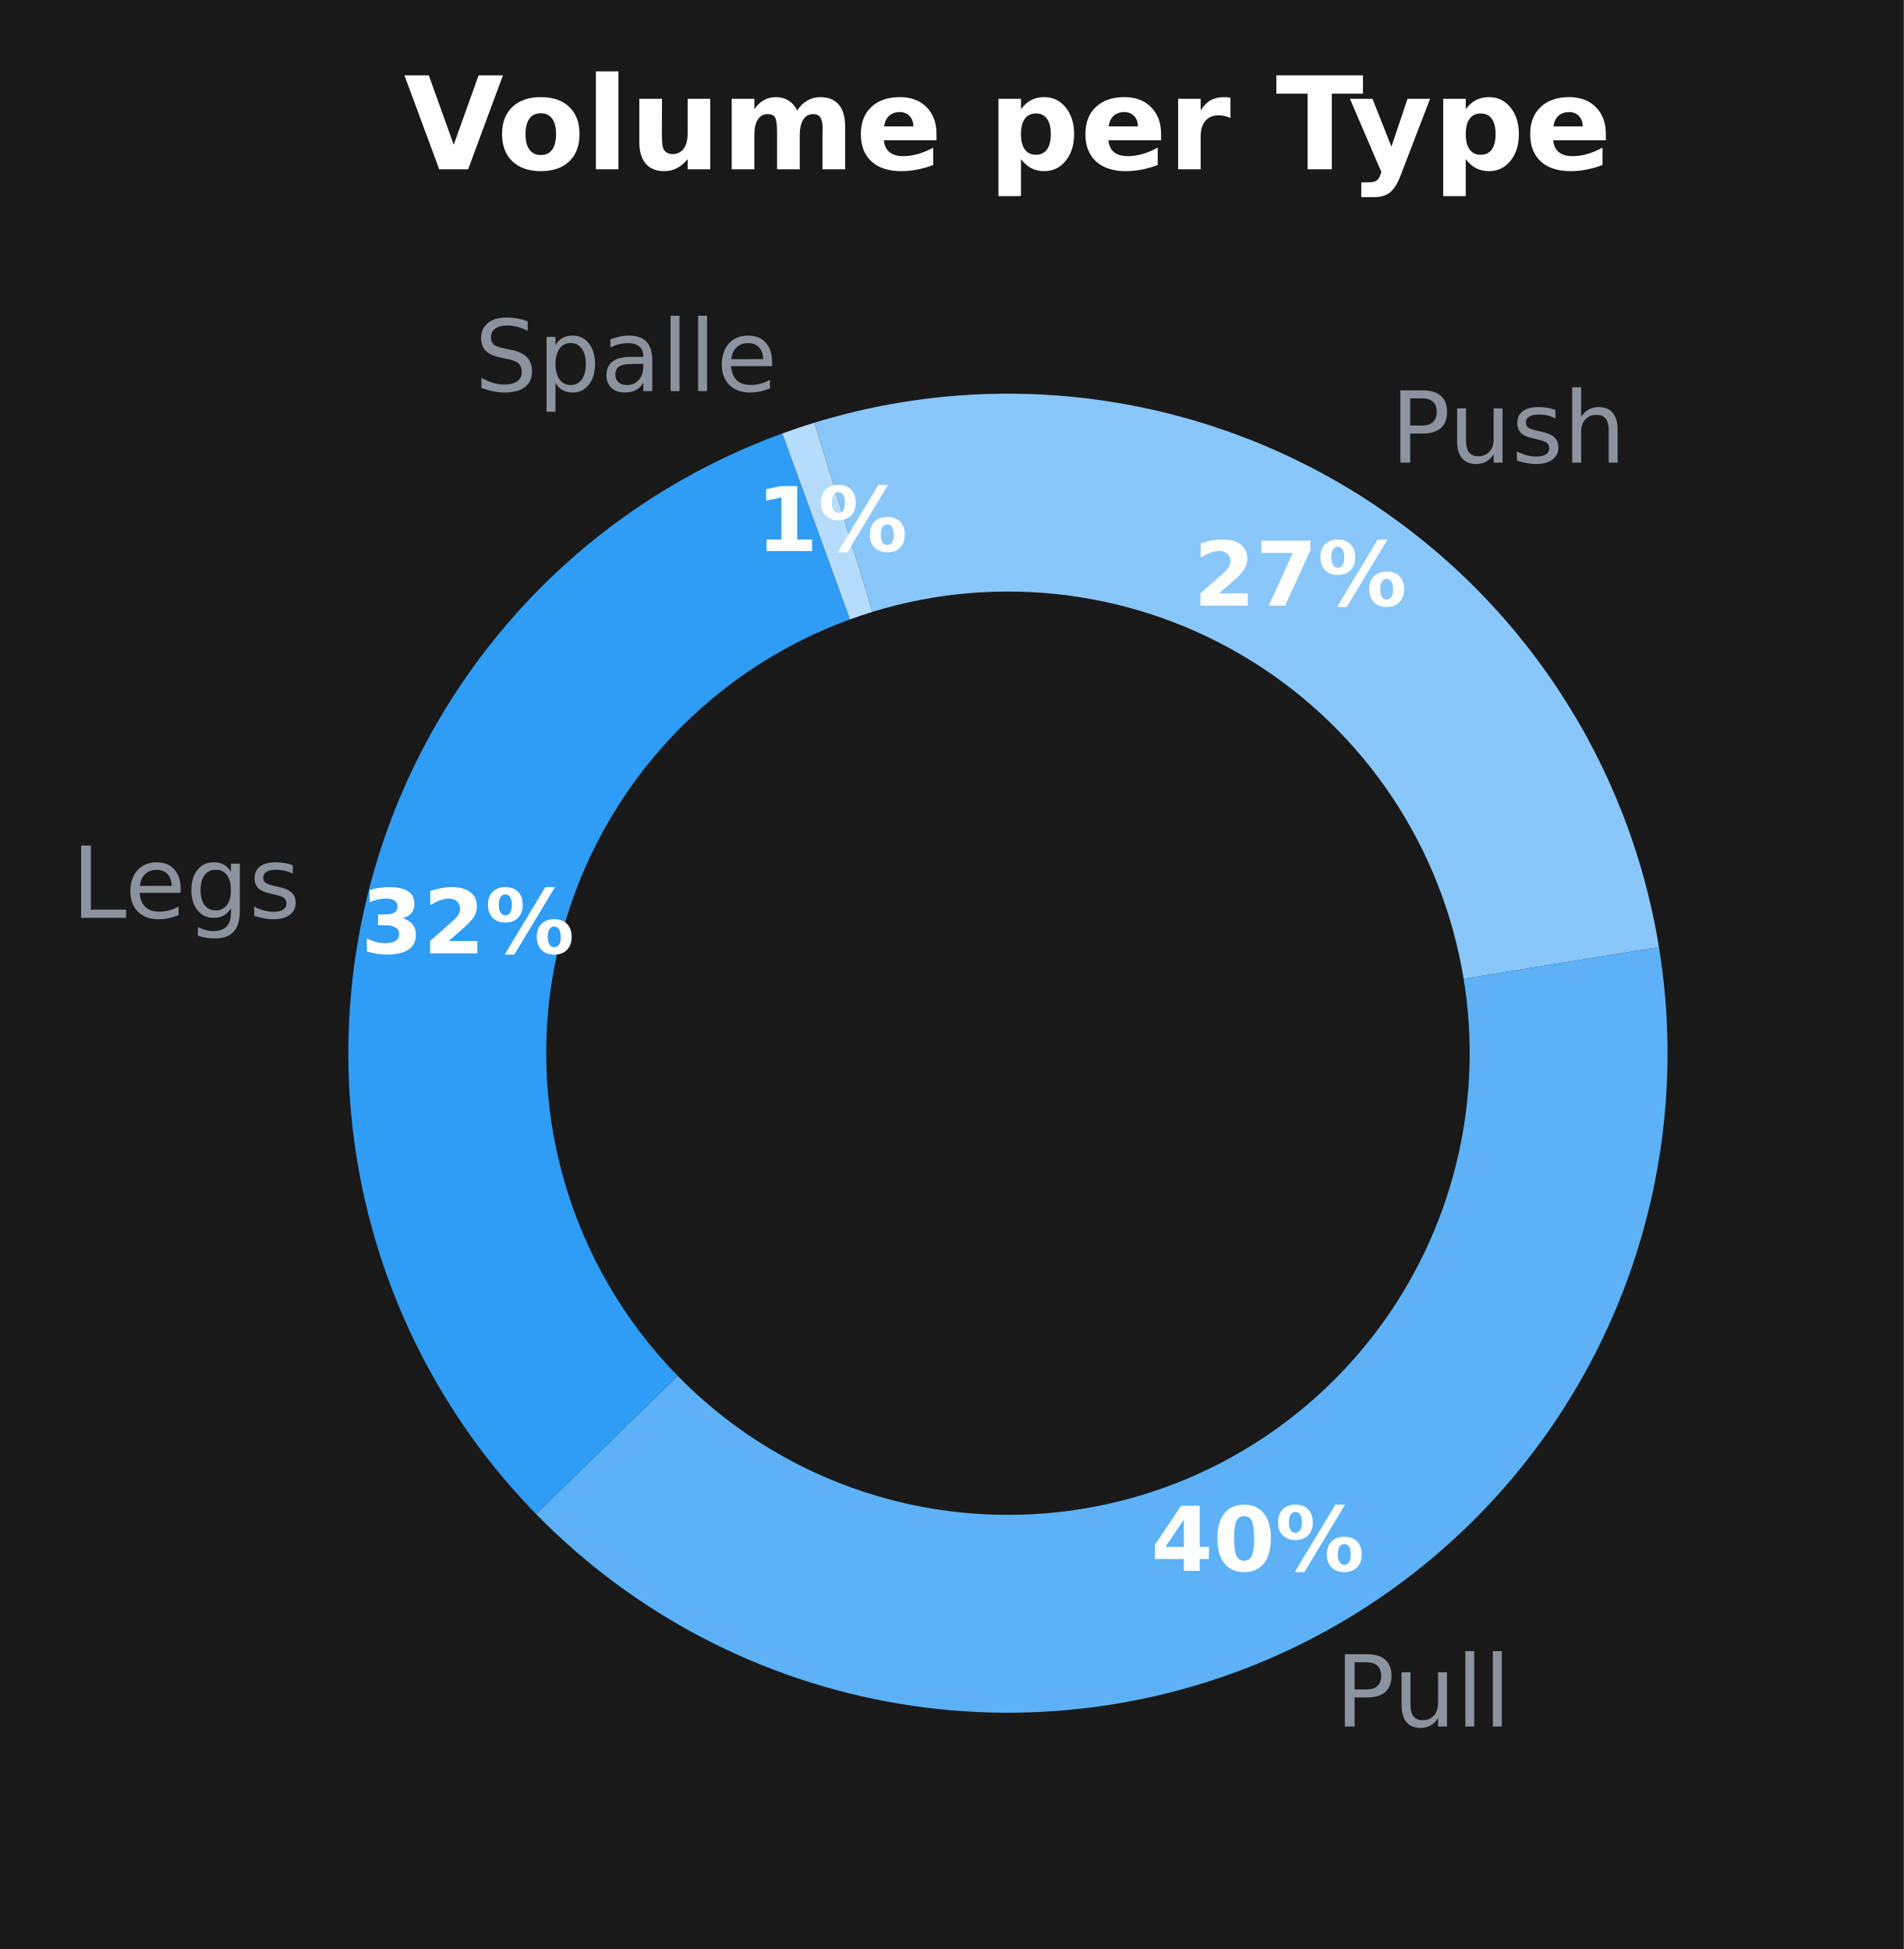
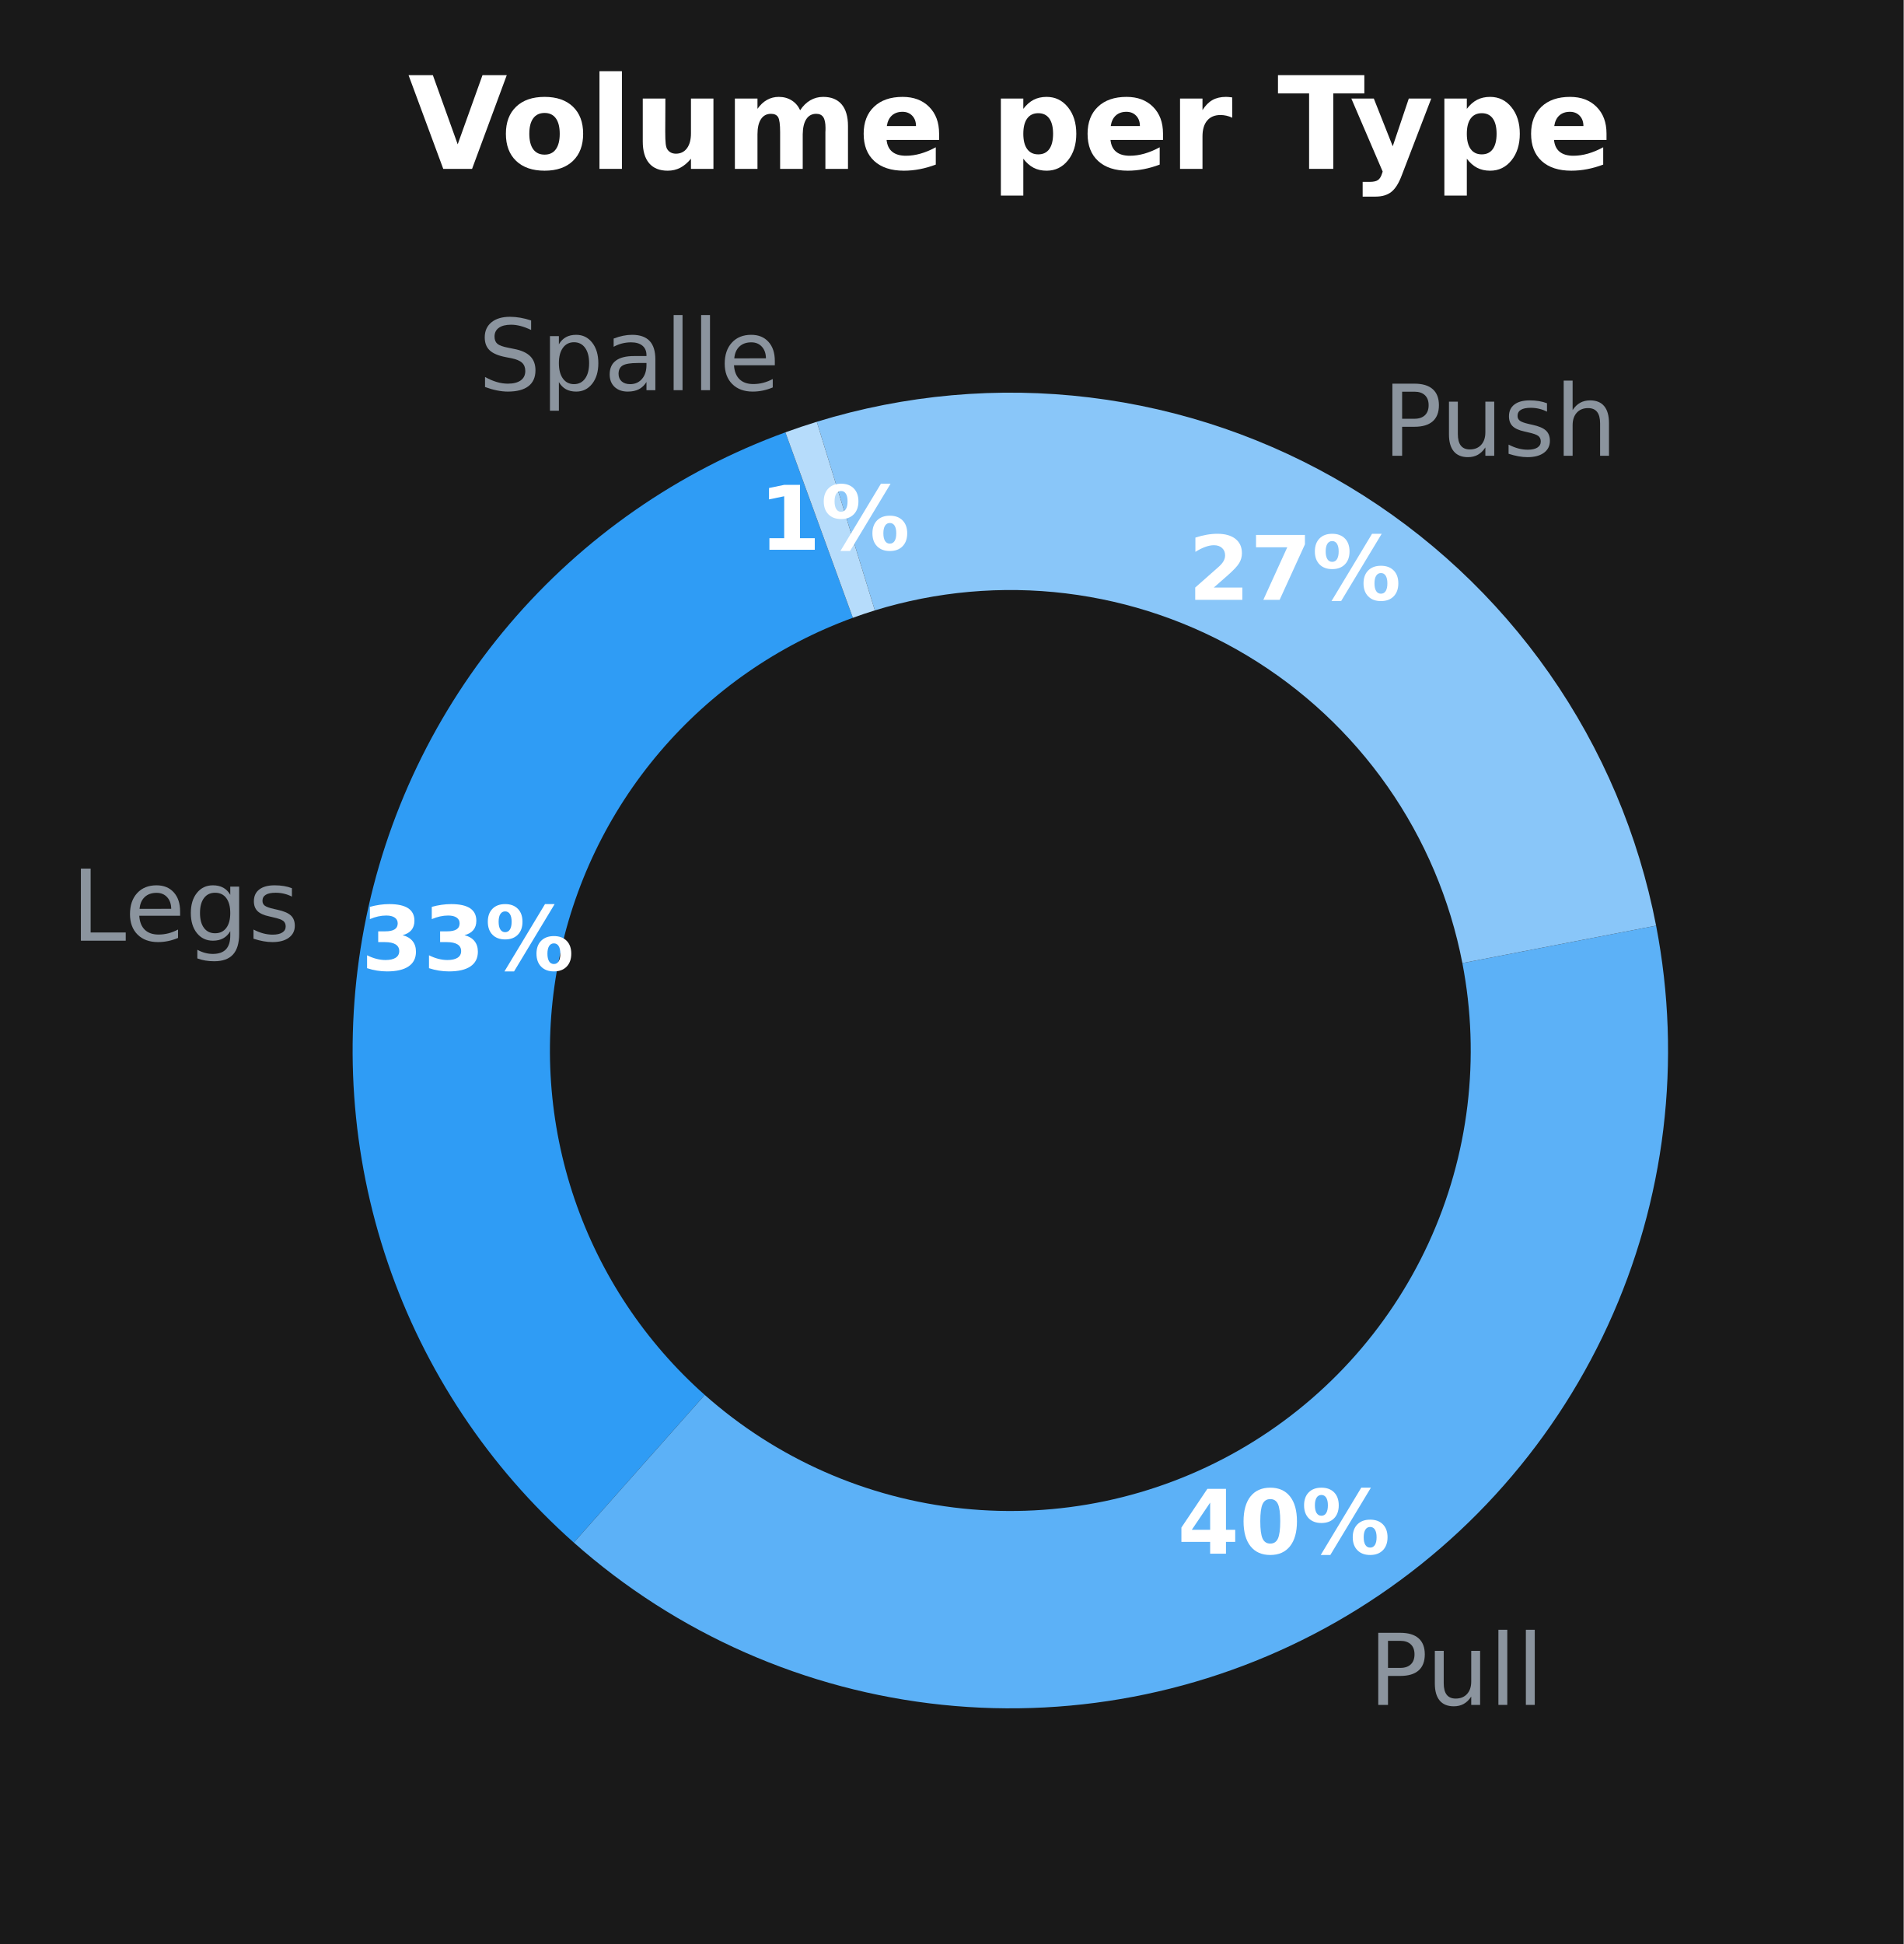
- <svg xmlns="http://www.w3.org/2000/svg" xmlns:xlink="http://www.w3.org/1999/xlink" width="192.021pt" height="196.598pt" viewBox="0 0 192.021 196.598" version="1.1">
+ <svg xmlns="http://www.w3.org/2000/svg" xmlns:xlink="http://www.w3.org/1999/xlink" width="192.554pt" height="196.598pt" viewBox="0 0 192.554 196.598" version="1.1">
  <defs>
    <style type="text/css">*{stroke-linejoin: round; stroke-linecap: butt}</style>
  </defs>
  <g id="figure_1">
    <g id="patch_1">
-       <path d="M 0 196.598  L 192.021 196.598  L 192.021 0  L 0 0  z " style="fill: #191919" />
+       <path d="M 0 196.598  L 192.554 196.598  L 192.554 0  L 0 0  z " style="fill: #191919" />
    </g>
    <g id="axes_1">
      <g id="patch_2">
-         <path d="M 78.907 43.722  C 68.457 47.525 59.126 53.889 51.77 62.228  C 44.414 70.568 39.264 80.62 36.794 91.463  C 34.325 102.305 34.613 113.596 37.632 124.299  C 40.65 135.002 46.305 144.779 54.077 152.732  L 68.352 138.784  C 62.912 133.216 58.954 126.373 56.84 118.881  C 54.727 111.389 54.526 103.485 56.254 95.895  C 57.983 88.305 61.588 81.269 66.737 75.431  C 71.887 69.594 78.418 65.139 85.733 62.477  z " style="fill: #2f9cf5" />
+         <path d="M 79.44 43.722  C 68.614 47.663 58.994 54.349 51.528 63.123  C 44.061 71.898 39 82.463 36.843 93.78  C 34.686 105.098 35.505 116.784 39.22 127.69  C 42.935 138.596 49.42 148.352 58.038 155.999  L 71.285 141.071  C 65.252 135.718 60.713 128.889 58.112 121.254  C 55.512 113.62 54.938 105.44 56.448 97.518  C 57.958 89.595 61.501 82.2 66.728 76.058  C 71.954 69.916 78.688 65.235 86.266 62.477  z " style="fill: #2f9cf5" />
      </g>
      <g id="patch_3">
-         <path d="M 54.077 152.732  C 63.959 162.846 76.812 169.55 90.76 171.867  C 104.708 174.184 119.039 171.994 131.659 165.619  C 144.28 159.243 154.545 149.007 160.956 136.405  C 167.368 123.803 169.598 109.479 167.321 95.524  L 147.623 98.738  C 149.217 108.506 147.656 118.533 143.168 127.355  C 138.68 136.176 131.494 143.342 122.66 147.805  C 113.825 152.268 103.794 153.8 94.03 152.178  C 84.266 150.556 75.269 145.863 68.352 138.784  z " style="fill: #5cb1f7" />
+         <path d="M 58.038 155.999  C 68.435 165.226 81.468 170.965 95.294 172.407  C 109.12 173.849 123.056 170.922 135.134 164.039  C 147.211 157.156 156.833 146.658 162.64 134.028  C 168.447 121.398 170.151 107.26 167.513 93.612  L 147.917 97.4  C 149.764 106.954 148.571 116.85 144.506 125.691  C 140.441 134.532 133.706 141.881 125.252 146.699  C 116.797 151.517 107.042 153.566 97.364 152.556  C 87.686 151.547 78.563 147.529 71.285 141.071  z " style="fill: #5cb1f7" />
      </g>
      <g id="patch_4">
-         <path d="M 167.321 95.524  C 165.791 86.149 162.271 77.21 156.998 69.309  C 151.726 61.408 144.822 54.727 136.752 49.717  C 128.682 44.707 119.632 41.483 110.213 40.262  C 100.793 39.041 91.22 39.851 82.139 42.639  L 87.996 61.718  C 94.352 59.767 101.053 59.2 107.647 60.055  C 114.241 60.909 120.576 63.166 126.225 66.674  C 131.874 70.181 136.706 74.857 140.397 80.388  C 144.088 85.918 146.552 92.176 147.623 98.738  z " style="fill: #89c6f9" />
+         <path d="M 167.513 93.612  C 165.741 84.442 162.057 75.747 156.702 68.095  C 151.347 60.443 144.44 54.003 136.432 49.197  C 128.425 44.39 119.493 41.323 110.222 40.196  C 100.95 39.069 91.545 39.907 82.618 42.655  L 88.491 61.73  C 94.74 59.806 101.324 59.22 107.814 60.009  C 114.304 60.798 120.555 62.944 126.161 66.309  C 131.767 69.674 136.601 74.181 140.35 79.538  C 144.098 84.894 146.677 90.981 147.917 97.4  z " style="fill: #89c6f9" />
      </g>
      <g id="patch_5">
-         <path d="M 82.139 42.639  C 81.596 42.805 81.055 42.979 80.516 43.16  C 79.978 43.34 79.441 43.528 78.907 43.722  L 85.733 62.477  C 86.107 62.341 86.483 62.21 86.86 62.083  C 87.237 61.957 87.616 61.835 87.996 61.718  z " style="fill: #b6dcfb" />
+         <path d="M 82.618 42.655  C 82.084 42.82 81.552 42.991 81.023 43.169  C 80.493 43.346 79.965 43.531 79.44 43.722  L 86.266 62.477  C 86.634 62.343 87.003 62.214 87.374 62.089  C 87.745 61.965 88.117 61.845 88.491 61.73  z " style="fill: #b6dcfb" />
      </g>
      <g id="matplotlib.axis_1" />
      <g id="matplotlib.axis_2" />
      <g id="text_1">
-         <g style="fill: #8b949e" transform="translate(7.2 92.58291) scale(0.1 -0.1)">
+         <g style="fill: #8b949e" transform="translate(7.2 95.1324) scale(0.1 -0.1)">
          <defs>
            <path id="DejaVuSans-2f" d="M 628 4666  L 1259 4666  L 1259 531  L 3531 531  L 3531 0  L 628 0  L 628 4666  z " transform="scale(0.015625)" />
            <path id="DejaVuSans-48" d="M 3597 1894  L 3597 1613  L 953 1613  Q 991 1019 1311 708  Q 1631 397 2203 397  Q 2534 397 2845 478  Q 3156 559 3463 722  L 3463 178  Q 3153 47 2828 -22  Q 2503 -91 2169 -91  Q 1331 -91 842 396  Q 353 884 353 1716  Q 353 2575 817 3079  Q 1281 3584 2069 3584  Q 2775 3584 3186 3129  Q 3597 2675 3597 1894  z M 3022 2063  Q 3016 2534 2758 2815  Q 2500 3097 2075 3097  Q 1594 3097 1305 2825  Q 1016 2553 972 2059  L 3022 2063  z " transform="scale(0.015625)" />
            <path id="DejaVuSans-4a" d="M 2906 1791  Q 2906 2416 2648 2759  Q 2391 3103 1925 3103  Q 1463 3103 1205 2759  Q 947 2416 947 1791  Q 947 1169 1205 825  Q 1463 481 1925 481  Q 2391 481 2648 825  Q 2906 1169 2906 1791  z M 3481 434  Q 3481 -459 3084 -895  Q 2688 -1331 1869 -1331  Q 1566 -1331 1297 -1286  Q 1028 -1241 775 -1147  L 775 -588  Q 1028 -725 1275 -790  Q 1522 -856 1778 -856  Q 2344 -856 2625 -561  Q 2906 -266 2906 331  L 2906 616  Q 2728 306 2450 153  Q 2172 0 1784 0  Q 1141 0 747 490  Q 353 981 353 1791  Q 353 2603 747 3093  Q 1141 3584 1784 3584  Q 2172 3584 2450 3431  Q 2728 3278 2906 2969  L 2906 3500  L 3481 3500  L 3481 434  z " transform="scale(0.015625)" />
            <path id="DejaVuSans-56" d="M 2834 3397  L 2834 2853  Q 2591 2978 2328 3040  Q 2066 3103 1784 3103  Q 1356 3103 1142 2972  Q 928 2841 928 2578  Q 928 2378 1081 2264  Q 1234 2150 1697 2047  L 1894 2003  Q 2506 1872 2764 1633  Q 3022 1394 3022 966  Q 3022 478 2636 193  Q 2250 -91 1575 -91  Q 1294 -91 989 -36  Q 684 19 347 128  L 347 722  Q 666 556 975 473  Q 1284 391 1588 391  Q 1994 391 2212 530  Q 2431 669 2431 922  Q 2431 1156 2273 1281  Q 2116 1406 1581 1522  L 1381 1569  Q 847 1681 609 1914  Q 372 2147 372 2553  Q 372 3047 722 3315  Q 1072 3584 1716 3584  Q 2034 3584 2315 3537  Q 2597 3491 2834 3397  z " transform="scale(0.015625)" />
          </defs>
          <use xlink:href="#DejaVuSans-2f" />
          <use xlink:href="#DejaVuSans-48" transform="translate(53.96875 0)" />
          <use xlink:href="#DejaVuSans-4a" transform="translate(115.5 0)" />
          <use xlink:href="#DejaVuSans-56" transform="translate(178.9844 0)" />
        </g>
      </g>
      <g id="text_2">
-         <g style="fill: #8b949e" transform="translate(134.6589 174.155) scale(0.1 -0.1)">
+         <g style="fill: #8b949e" transform="translate(138.4275 172.4173) scale(0.1 -0.1)">
          <defs>
            <path id="DejaVuSans-33" d="M 1259 4147  L 1259 2394  L 2053 2394  Q 2494 2394 2734 2622  Q 2975 2850 2975 3272  Q 2975 3691 2734 3919  Q 2494 4147 2053 4147  L 1259 4147  z M 628 4666  L 2053 4666  Q 2838 4666 3239 4311  Q 3641 3956 3641 3272  Q 3641 2581 3239 2228  Q 2838 1875 2053 1875  L 1259 1875  L 1259 0  L 628 0  L 628 4666  z " transform="scale(0.015625)" />
            <path id="DejaVuSans-58" d="M 544 1381  L 544 3500  L 1119 3500  L 1119 1403  Q 1119 906 1312 657  Q 1506 409 1894 409  Q 2359 409 2629 706  Q 2900 1003 2900 1516  L 2900 3500  L 3475 3500  L 3475 0  L 2900 0  L 2900 538  Q 2691 219 2414 64  Q 2138 -91 1772 -91  Q 1169 -91 856 284  Q 544 659 544 1381  z M 1991 3584  L 1991 3584  z " transform="scale(0.015625)" />
            <path id="DejaVuSans-4f" d="M 603 4863  L 1178 4863  L 1178 0  L 603 0  L 603 4863  z " transform="scale(0.015625)" />
          </defs>
          <use xlink:href="#DejaVuSans-33" />
          <use xlink:href="#DejaVuSans-58" transform="translate(58.54688 0)" />
          <use xlink:href="#DejaVuSans-4f" transform="translate(121.9219 0)" />
          <use xlink:href="#DejaVuSans-4f" transform="translate(149.7031 0)" />
        </g>
      </g>
      <g id="text_3">
-         <g style="fill: #8b949e" transform="translate(140.2613 46.66328) scale(0.1 -0.1)">
+         <g style="fill: #8b949e" transform="translate(139.8563 46.09052) scale(0.1 -0.1)">
          <defs>
            <path id="DejaVuSans-4b" d="M 3513 2113  L 3513 0  L 2938 0  L 2938 2094  Q 2938 2591 2744 2837  Q 2550 3084 2163 3084  Q 1697 3084 1428 2787  Q 1159 2491 1159 1978  L 1159 0  L 581 0  L 581 4863  L 1159 4863  L 1159 2956  Q 1366 3272 1645 3428  Q 1925 3584 2291 3584  Q 2894 3584 3203 3211  Q 3513 2838 3513 2113  z " transform="scale(0.015625)" />
          </defs>
          <use xlink:href="#DejaVuSans-33" />
          <use xlink:href="#DejaVuSans-58" transform="translate(58.54688 0)" />
          <use xlink:href="#DejaVuSans-56" transform="translate(121.9219 0)" />
          <use xlink:href="#DejaVuSans-4b" transform="translate(174.0156 0)" />
        </g>
      </g>
      <g id="text_4">
-         <g style="fill: #8b949e" transform="translate(47.86747 39.44984) scale(0.1 -0.1)">
+         <g style="fill: #8b949e" transform="translate(48.37113 39.45975) scale(0.1 -0.1)">
          <defs>
            <path id="DejaVuSans-36" d="M 3425 4513  L 3425 3897  Q 3066 4069 2747 4153  Q 2428 4238 2131 4238  Q 1616 4238 1336 4038  Q 1056 3838 1056 3469  Q 1056 3159 1242 3001  Q 1428 2844 1947 2747  L 2328 2669  Q 3034 2534 3370 2195  Q 3706 1856 3706 1288  Q 3706 609 3251 259  Q 2797 -91 1919 -91  Q 1588 -91 1214 -16  Q 841 59 441 206  L 441 856  Q 825 641 1194 531  Q 1563 422 1919 422  Q 2459 422 2753 634  Q 3047 847 3047 1241  Q 3047 1584 2836 1778  Q 2625 1972 2144 2069  L 1759 2144  Q 1053 2284 737 2584  Q 422 2884 422 3419  Q 422 4038 858 4394  Q 1294 4750 2059 4750  Q 2388 4750 2728 4690  Q 3069 4631 3425 4513  z " transform="scale(0.015625)" />
            <path id="DejaVuSans-53" d="M 1159 525  L 1159 -1331  L 581 -1331  L 581 3500  L 1159 3500  L 1159 2969  Q 1341 3281 1617 3432  Q 1894 3584 2278 3584  Q 2916 3584 3314 3078  Q 3713 2572 3713 1747  Q 3713 922 3314 415  Q 2916 -91 2278 -91  Q 1894 -91 1617 61  Q 1341 213 1159 525  z M 3116 1747  Q 3116 2381 2855 2742  Q 2594 3103 2138 3103  Q 1681 3103 1420 2742  Q 1159 2381 1159 1747  Q 1159 1113 1420 752  Q 1681 391 2138 391  Q 2594 391 2855 752  Q 3116 1113 3116 1747  z " transform="scale(0.015625)" />
            <path id="DejaVuSans-44" d="M 2194 1759  Q 1497 1759 1228 1600  Q 959 1441 959 1056  Q 959 750 1161 570  Q 1363 391 1709 391  Q 2188 391 2477 730  Q 2766 1069 2766 1631  L 2766 1759  L 2194 1759  z M 3341 1997  L 3341 0  L 2766 0  L 2766 531  Q 2569 213 2275 61  Q 1981 -91 1556 -91  Q 1019 -91 701 211  Q 384 513 384 1019  Q 384 1609 779 1909  Q 1175 2209 1959 2209  L 2766 2209  L 2766 2266  Q 2766 2663 2505 2880  Q 2244 3097 1772 3097  Q 1472 3097 1187 3025  Q 903 2953 641 2809  L 641 3341  Q 956 3463 1253 3523  Q 1550 3584 1831 3584  Q 2591 3584 2966 3190  Q 3341 2797 3341 1997  z " transform="scale(0.015625)" />
          </defs>
          <use xlink:href="#DejaVuSans-36" />
          <use xlink:href="#DejaVuSans-53" transform="translate(63.48438 0)" />
          <use xlink:href="#DejaVuSans-44" transform="translate(126.9688 0)" />
          <use xlink:href="#DejaVuSans-4f" transform="translate(188.25 0)" />
          <use xlink:href="#DejaVuSans-4f" transform="translate(216.0312 0)" />
          <use xlink:href="#DejaVuSans-48" transform="translate(243.8125 0)" />
        </g>
      </g>
      <g id="text_5">
-         <g style="fill: #ffffff" transform="translate(36.40194 96.16469) scale(0.09 -0.09)">
+         <g style="fill: #ffffff" transform="translate(36.52797 98.11158) scale(0.09 -0.09)">
          <defs>
            <path id="DejaVuSans-Bold-16" d="M 2981 2516  Q 3453 2394 3698 2092  Q 3944 1791 3944 1325  Q 3944 631 3412 270  Q 2881 -91 1863 -91  Q 1503 -91 1142 -33  Q 781 25 428 141  L 428 1069  Q 766 900 1098 814  Q 1431 728 1753 728  Q 2231 728 2486 893  Q 2741 1059 2741 1369  Q 2741 1688 2480 1852  Q 2219 2016 1709 2016  L 1228 2016  L 1228 2791  L 1734 2791  Q 2188 2791 2409 2933  Q 2631 3075 2631 3366  Q 2631 3634 2415 3781  Q 2200 3928 1806 3928  Q 1516 3928 1219 3862  Q 922 3797 628 3669  L 628 4550  Q 984 4650 1334 4700  Q 1684 4750 2022 4750  Q 2931 4750 3382 4451  Q 3834 4153 3834 3553  Q 3834 3144 3618 2883  Q 3403 2622 2981 2516  z " transform="scale(0.015625)" />
-             <path id="DejaVuSans-Bold-15" d="M 1844 884  L 3897 884  L 3897 0  L 506 0  L 506 884  L 2209 2388  Q 2438 2594 2547 2791  Q 2656 2988 2656 3200  Q 2656 3528 2436 3728  Q 2216 3928 1850 3928  Q 1569 3928 1234 3808  Q 900 3688 519 3450  L 519 4475  Q 925 4609 1322 4679  Q 1719 4750 2100 4750  Q 2938 4750 3402 4381  Q 3866 4013 3866 3353  Q 3866 2972 3669 2642  Q 3472 2313 2841 1759  L 1844 884  z " transform="scale(0.015625)" />
            <path id="DejaVuSans-Bold-8" d="M 4959 1925  Q 4738 1925 4616 1733  Q 4494 1541 4494 1184  Q 4494 825 4614 633  Q 4734 441 4959 441  Q 5184 441 5303 633  Q 5422 825 5422 1184  Q 5422 1541 5301 1733  Q 5181 1925 4959 1925  z M 4959 2450  Q 5541 2450 5875 2112  Q 6209 1775 6209 1184  Q 6209 594 5875 251  Q 5541 -91 4959 -91  Q 4378 -91 4042 251  Q 3706 594 3706 1184  Q 3706 1772 4042 2111  Q 4378 2450 4959 2450  z M 2094 -91  L 1403 -91  L 4319 4750  L 5013 4750  L 2094 -91  z M 1453 4750  Q 2034 4750 2367 4411  Q 2700 4072 2700 3481  Q 2700 2891 2367 2550  Q 2034 2209 1453 2209  Q 872 2209 539 2550  Q 206 2891 206 3481  Q 206 4072 539 4411  Q 872 4750 1453 4750  z M 1453 4225  Q 1228 4225 1106 4031  Q 984 3838 984 3481  Q 984 3122 1106 2926  Q 1228 2731 1453 2731  Q 1678 2731 1798 2926  Q 1919 3122 1919 3481  Q 1919 3838 1797 4031  Q 1675 4225 1453 4225  z " transform="scale(0.015625)" />
          </defs>
          <use xlink:href="#DejaVuSans-Bold-16" />
-           <use xlink:href="#DejaVuSans-Bold-15" transform="translate(69.57812 0)" />
+           <use xlink:href="#DejaVuSans-Bold-16" transform="translate(69.57812 0)" />
          <use xlink:href="#DejaVuSans-Bold-8" transform="translate(139.1562 0)" />
        </g>
      </g>
      <g id="text_6">
-         <g style="fill: #ffffff" transform="translate(116.0883 158.4558) scale(0.09 -0.09)">
+         <g style="fill: #ffffff" transform="translate(119.0921 157.1288) scale(0.09 -0.09)">
          <defs>
            <path id="DejaVuSans-Bold-17" d="M 2356 3675  L 1038 1722  L 2356 1722  L 2356 3675  z M 2156 4666  L 3494 4666  L 3494 1722  L 4159 1722  L 4159 850  L 3494 850  L 3494 0  L 2356 0  L 2356 850  L 288 850  L 288 1881  L 2156 4666  z " transform="scale(0.015625)" />
            <path id="DejaVuSans-Bold-13" d="M 2944 2338  Q 2944 3213 2780 3570  Q 2616 3928 2228 3928  Q 1841 3928 1675 3570  Q 1509 3213 1509 2338  Q 1509 1453 1675 1090  Q 1841 728 2228 728  Q 2613 728 2778 1090  Q 2944 1453 2944 2338  z M 4147 2328  Q 4147 1169 3647 539  Q 3147 -91 2228 -91  Q 1306 -91 806 539  Q 306 1169 306 2328  Q 306 3491 806 4120  Q 1306 4750 2228 4750  Q 3147 4750 3647 4120  Q 4147 3491 4147 2328  z " transform="scale(0.015625)" />
          </defs>
          <use xlink:href="#DejaVuSans-Bold-17" />
          <use xlink:href="#DejaVuSans-Bold-13" transform="translate(69.57812 0)" />
          <use xlink:href="#DejaVuSans-Bold-8" transform="translate(139.1562 0)" />
        </g>
      </g>
      <g id="text_7">
-         <g style="fill: #ffffff" transform="translate(120.3664 61.0985) scale(0.09 -0.09)">
+         <g style="fill: #ffffff" transform="translate(120.1832 60.66112) scale(0.09 -0.09)">
          <defs>
+             <path id="DejaVuSans-Bold-15" d="M 1844 884  L 3897 884  L 3897 0  L 506 0  L 506 884  L 2209 2388  Q 2438 2594 2547 2791  Q 2656 2988 2656 3200  Q 2656 3528 2436 3728  Q 2216 3928 1850 3928  Q 1569 3928 1234 3808  Q 900 3688 519 3450  L 519 4475  Q 925 4609 1322 4679  Q 1719 4750 2100 4750  Q 2938 4750 3402 4381  Q 3866 4013 3866 3353  Q 3866 2972 3669 2642  Q 3472 2313 2841 1759  L 1844 884  z " transform="scale(0.015625)" />
            <path id="DejaVuSans-Bold-1a" d="M 428 4666  L 3944 4666  L 3944 3988  L 2125 0  L 953 0  L 2675 3781  L 428 3781  L 428 4666  z " transform="scale(0.015625)" />
          </defs>
          <use xlink:href="#DejaVuSans-Bold-15" />
          <use xlink:href="#DejaVuSans-Bold-1a" transform="translate(69.57812 0)" />
          <use xlink:href="#DejaVuSans-Bold-8" transform="translate(139.1562 0)" />
        </g>
      </g>
      <g id="text_8">
-         <g style="fill: #ffffff" transform="translate(76.25931 55.59006) scale(0.09 -0.09)">
+         <g style="fill: #ffffff" transform="translate(76.76995 55.59762) scale(0.09 -0.09)">
          <defs>
            <path id="DejaVuSans-Bold-14" d="M 750 831  L 1813 831  L 1813 3847  L 722 3622  L 722 4441  L 1806 4666  L 2950 4666  L 2950 831  L 4013 831  L 4013 0  L 750 0  L 750 831  z " transform="scale(0.015625)" />
          </defs>
          <use xlink:href="#DejaVuSans-Bold-14" />
          <use xlink:href="#DejaVuSans-Bold-8" transform="translate(69.57812 0)" />
        </g>
      </g>
      <g id="text_9">
-         <g style="fill: #ffffff" transform="translate(40.72859 17.07797) scale(0.13 -0.13)">
+         <g style="fill: #ffffff" transform="translate(41.26177 17.07797) scale(0.13 -0.13)">
          <defs>
            <path id="DejaVuSans-Bold-39" d="M 31 4666  L 1241 4666  L 2478 1222  L 3713 4666  L 4922 4666  L 3194 0  L 1759 0  L 31 4666  z " transform="scale(0.015625)" />
            <path id="DejaVuSans-Bold-52" d="M 2203 2784  Q 1831 2784 1636 2517  Q 1441 2250 1441 1747  Q 1441 1244 1636 976  Q 1831 709 2203 709  Q 2569 709 2762 976  Q 2956 1244 2956 1747  Q 2956 2250 2762 2517  Q 2569 2784 2203 2784  z M 2203 3584  Q 3106 3584 3614 3096  Q 4122 2609 4122 1747  Q 4122 884 3614 396  Q 3106 -91 2203 -91  Q 1297 -91 786 396  Q 275 884 275 1747  Q 275 2609 786 3096  Q 1297 3584 2203 3584  z " transform="scale(0.015625)" />
            <path id="DejaVuSans-Bold-4f" d="M 538 4863  L 1656 4863  L 1656 0  L 538 0  L 538 4863  z " transform="scale(0.015625)" />
            <path id="DejaVuSans-Bold-58" d="M 500 1363  L 500 3500  L 1625 3500  L 1625 3150  Q 1625 2866 1622 2436  Q 1619 2006 1619 1863  Q 1619 1441 1641 1255  Q 1663 1069 1716 984  Q 1784 875 1895 815  Q 2006 756 2150 756  Q 2500 756 2700 1025  Q 2900 1294 2900 1772  L 2900 3500  L 4019 3500  L 4019 0  L 2900 0  L 2900 506  Q 2647 200 2364 54  Q 2081 -91 1741 -91  Q 1134 -91 817 281  Q 500 653 500 1363  z " transform="scale(0.015625)" />
            <path id="DejaVuSans-Bold-50" d="M 3781 2919  Q 3994 3244 4286 3414  Q 4578 3584 4928 3584  Q 5531 3584 5847 3212  Q 6163 2841 6163 2131  L 6163 0  L 5038 0  L 5038 1825  Q 5041 1866 5042 1909  Q 5044 1953 5044 2034  Q 5044 2406 4934 2573  Q 4825 2741 4581 2741  Q 4263 2741 4089 2478  Q 3916 2216 3909 1719  L 3909 0  L 2784 0  L 2784 1825  Q 2784 2406 2684 2573  Q 2584 2741 2328 2741  Q 2006 2741 1831 2477  Q 1656 2213 1656 1722  L 1656 0  L 531 0  L 531 3500  L 1656 3500  L 1656 2988  Q 1863 3284 2130 3434  Q 2397 3584 2719 3584  Q 3081 3584 3359 3409  Q 3638 3234 3781 2919  z " transform="scale(0.015625)" />
            <path id="DejaVuSans-Bold-48" d="M 4031 1759  L 4031 1441  L 1416 1441  Q 1456 1047 1700 850  Q 1944 653 2381 653  Q 2734 653 3104 758  Q 3475 863 3866 1075  L 3866 213  Q 3469 63 3072 -14  Q 2675 -91 2278 -91  Q 1328 -91 801 392  Q 275 875 275 1747  Q 275 2603 792 3093  Q 1309 3584 2216 3584  Q 3041 3584 3536 3087  Q 4031 2591 4031 1759  z M 2881 2131  Q 2881 2450 2695 2645  Q 2509 2841 2209 2841  Q 1884 2841 1681 2658  Q 1478 2475 1428 2131  L 2881 2131  z " transform="scale(0.015625)" />
            <path id="DejaVuSans-Bold-3" transform="scale(0.015625)" />
            <path id="DejaVuSans-Bold-53" d="M 1656 506  L 1656 -1331  L 538 -1331  L 538 3500  L 1656 3500  L 1656 2988  Q 1888 3294 2169 3439  Q 2450 3584 2816 3584  Q 3463 3584 3878 3070  Q 4294 2556 4294 1747  Q 4294 938 3878 423  Q 3463 -91 2816 -91  Q 2450 -91 2169 54  Q 1888 200 1656 506  z M 2400 2772  Q 2041 2772 1848 2508  Q 1656 2244 1656 1747  Q 1656 1250 1848 986  Q 2041 722 2400 722  Q 2759 722 2948 984  Q 3138 1247 3138 1747  Q 3138 2247 2948 2509  Q 2759 2772 2400 2772  z " transform="scale(0.015625)" />
            <path id="DejaVuSans-Bold-55" d="M 3138 2547  Q 2991 2616 2845 2648  Q 2700 2681 2553 2681  Q 2122 2681 1889 2404  Q 1656 2128 1656 1613  L 1656 0  L 538 0  L 538 3500  L 1656 3500  L 1656 2925  Q 1872 3269 2151 3426  Q 2431 3584 2822 3584  Q 2878 3584 2943 3579  Q 3009 3575 3134 3559  L 3138 2547  z " transform="scale(0.015625)" />
            <path id="DejaVuSans-Bold-37" d="M 31 4666  L 4331 4666  L 4331 3756  L 2784 3756  L 2784 0  L 1581 0  L 1581 3756  L 31 3756  L 31 4666  z " transform="scale(0.015625)" />
            <path id="DejaVuSans-Bold-5c" d="M 78 3500  L 1197 3500  L 2138 1125  L 2938 3500  L 4056 3500  L 2584 -331  Q 2363 -916 2067 -1148  Q 1772 -1381 1288 -1381  L 641 -1381  L 641 -647  L 991 -647  Q 1275 -647 1404 -556  Q 1534 -466 1606 -231  L 1638 -134  L 78 3500  z " transform="scale(0.015625)" />
          </defs>
          <use xlink:href="#DejaVuSans-Bold-39" />
          <use xlink:href="#DejaVuSans-Bold-52" transform="translate(71.92188 0)" />
          <use xlink:href="#DejaVuSans-Bold-4f" transform="translate(140.625 0)" />
          <use xlink:href="#DejaVuSans-Bold-58" transform="translate(174.9062 0)" />
          <use xlink:href="#DejaVuSans-Bold-50" transform="translate(246.0938 0)" />
          <use xlink:href="#DejaVuSans-Bold-48" transform="translate(350.2969 0)" />
          <use xlink:href="#DejaVuSans-Bold-3" transform="translate(418.125 0)" />
          <use xlink:href="#DejaVuSans-Bold-53" transform="translate(452.9375 0)" />
          <use xlink:href="#DejaVuSans-Bold-48" transform="translate(524.5156 0)" />
          <use xlink:href="#DejaVuSans-Bold-55" transform="translate(592.3438 0)" />
          <use xlink:href="#DejaVuSans-Bold-3" transform="translate(641.6562 0)" />
          <use xlink:href="#DejaVuSans-Bold-37" transform="translate(676.4688 0)" />
          <use xlink:href="#DejaVuSans-Bold-5c" transform="translate(732.8281 0)" />
          <use xlink:href="#DejaVuSans-Bold-53" transform="translate(798.0156 0)" />
          <use xlink:href="#DejaVuSans-Bold-48" transform="translate(869.5938 0)" />
        </g>
      </g>
    </g>
  </g>
</svg>
